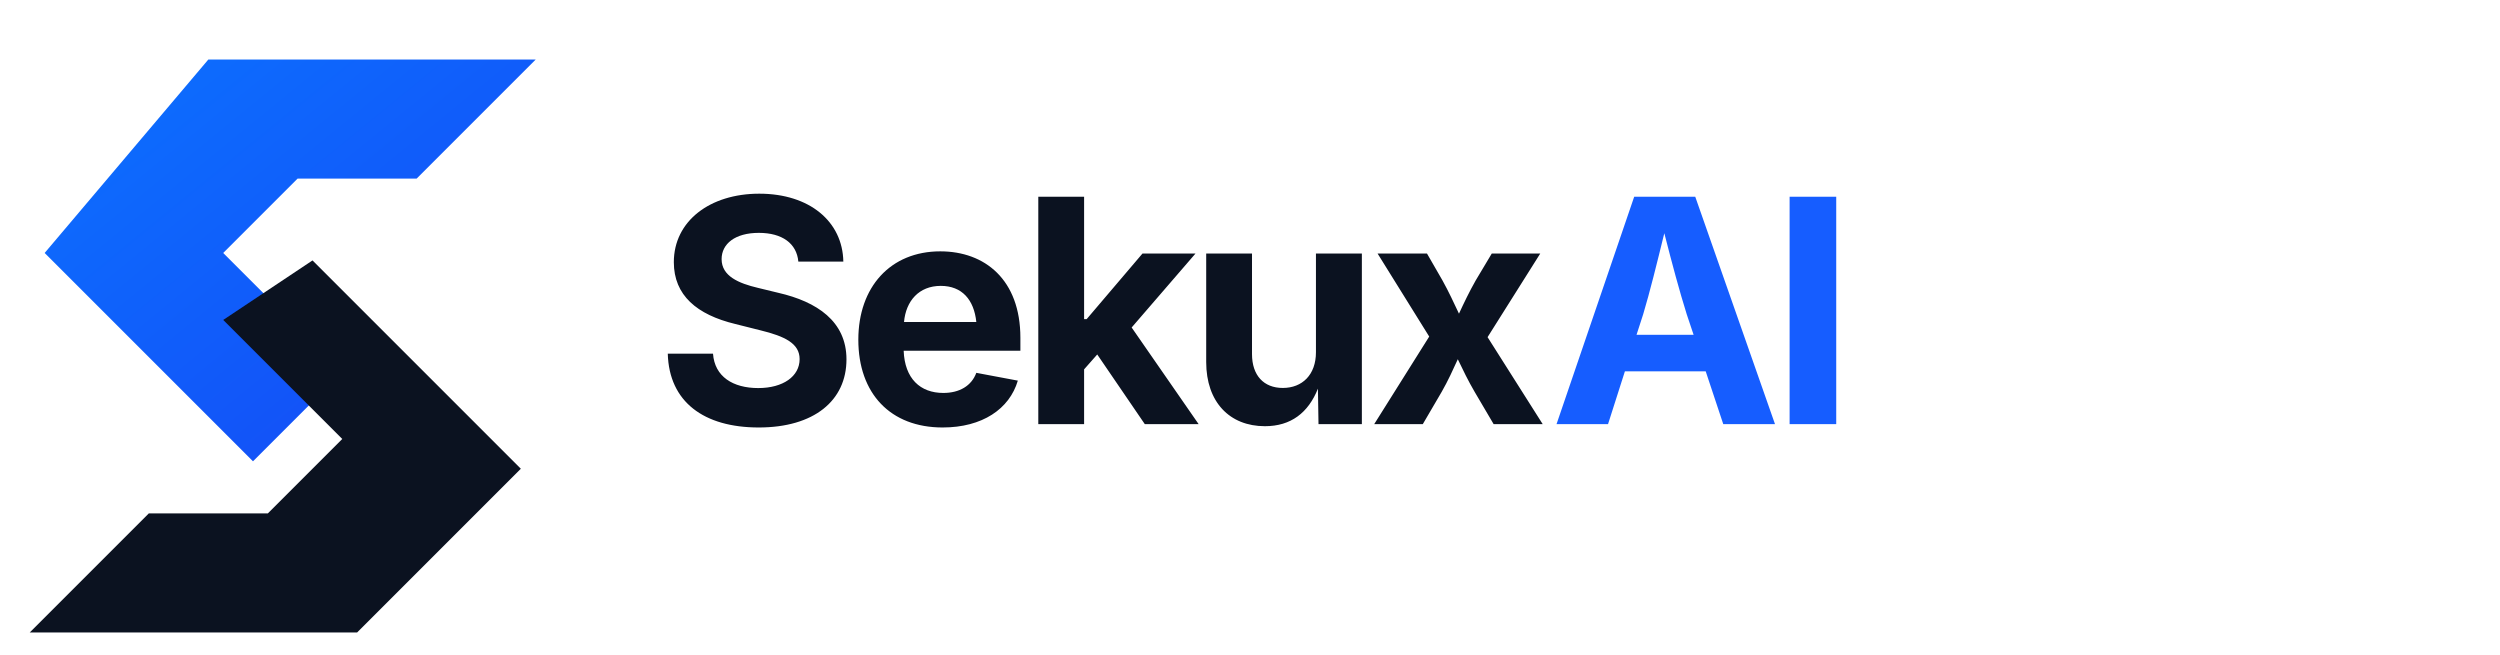
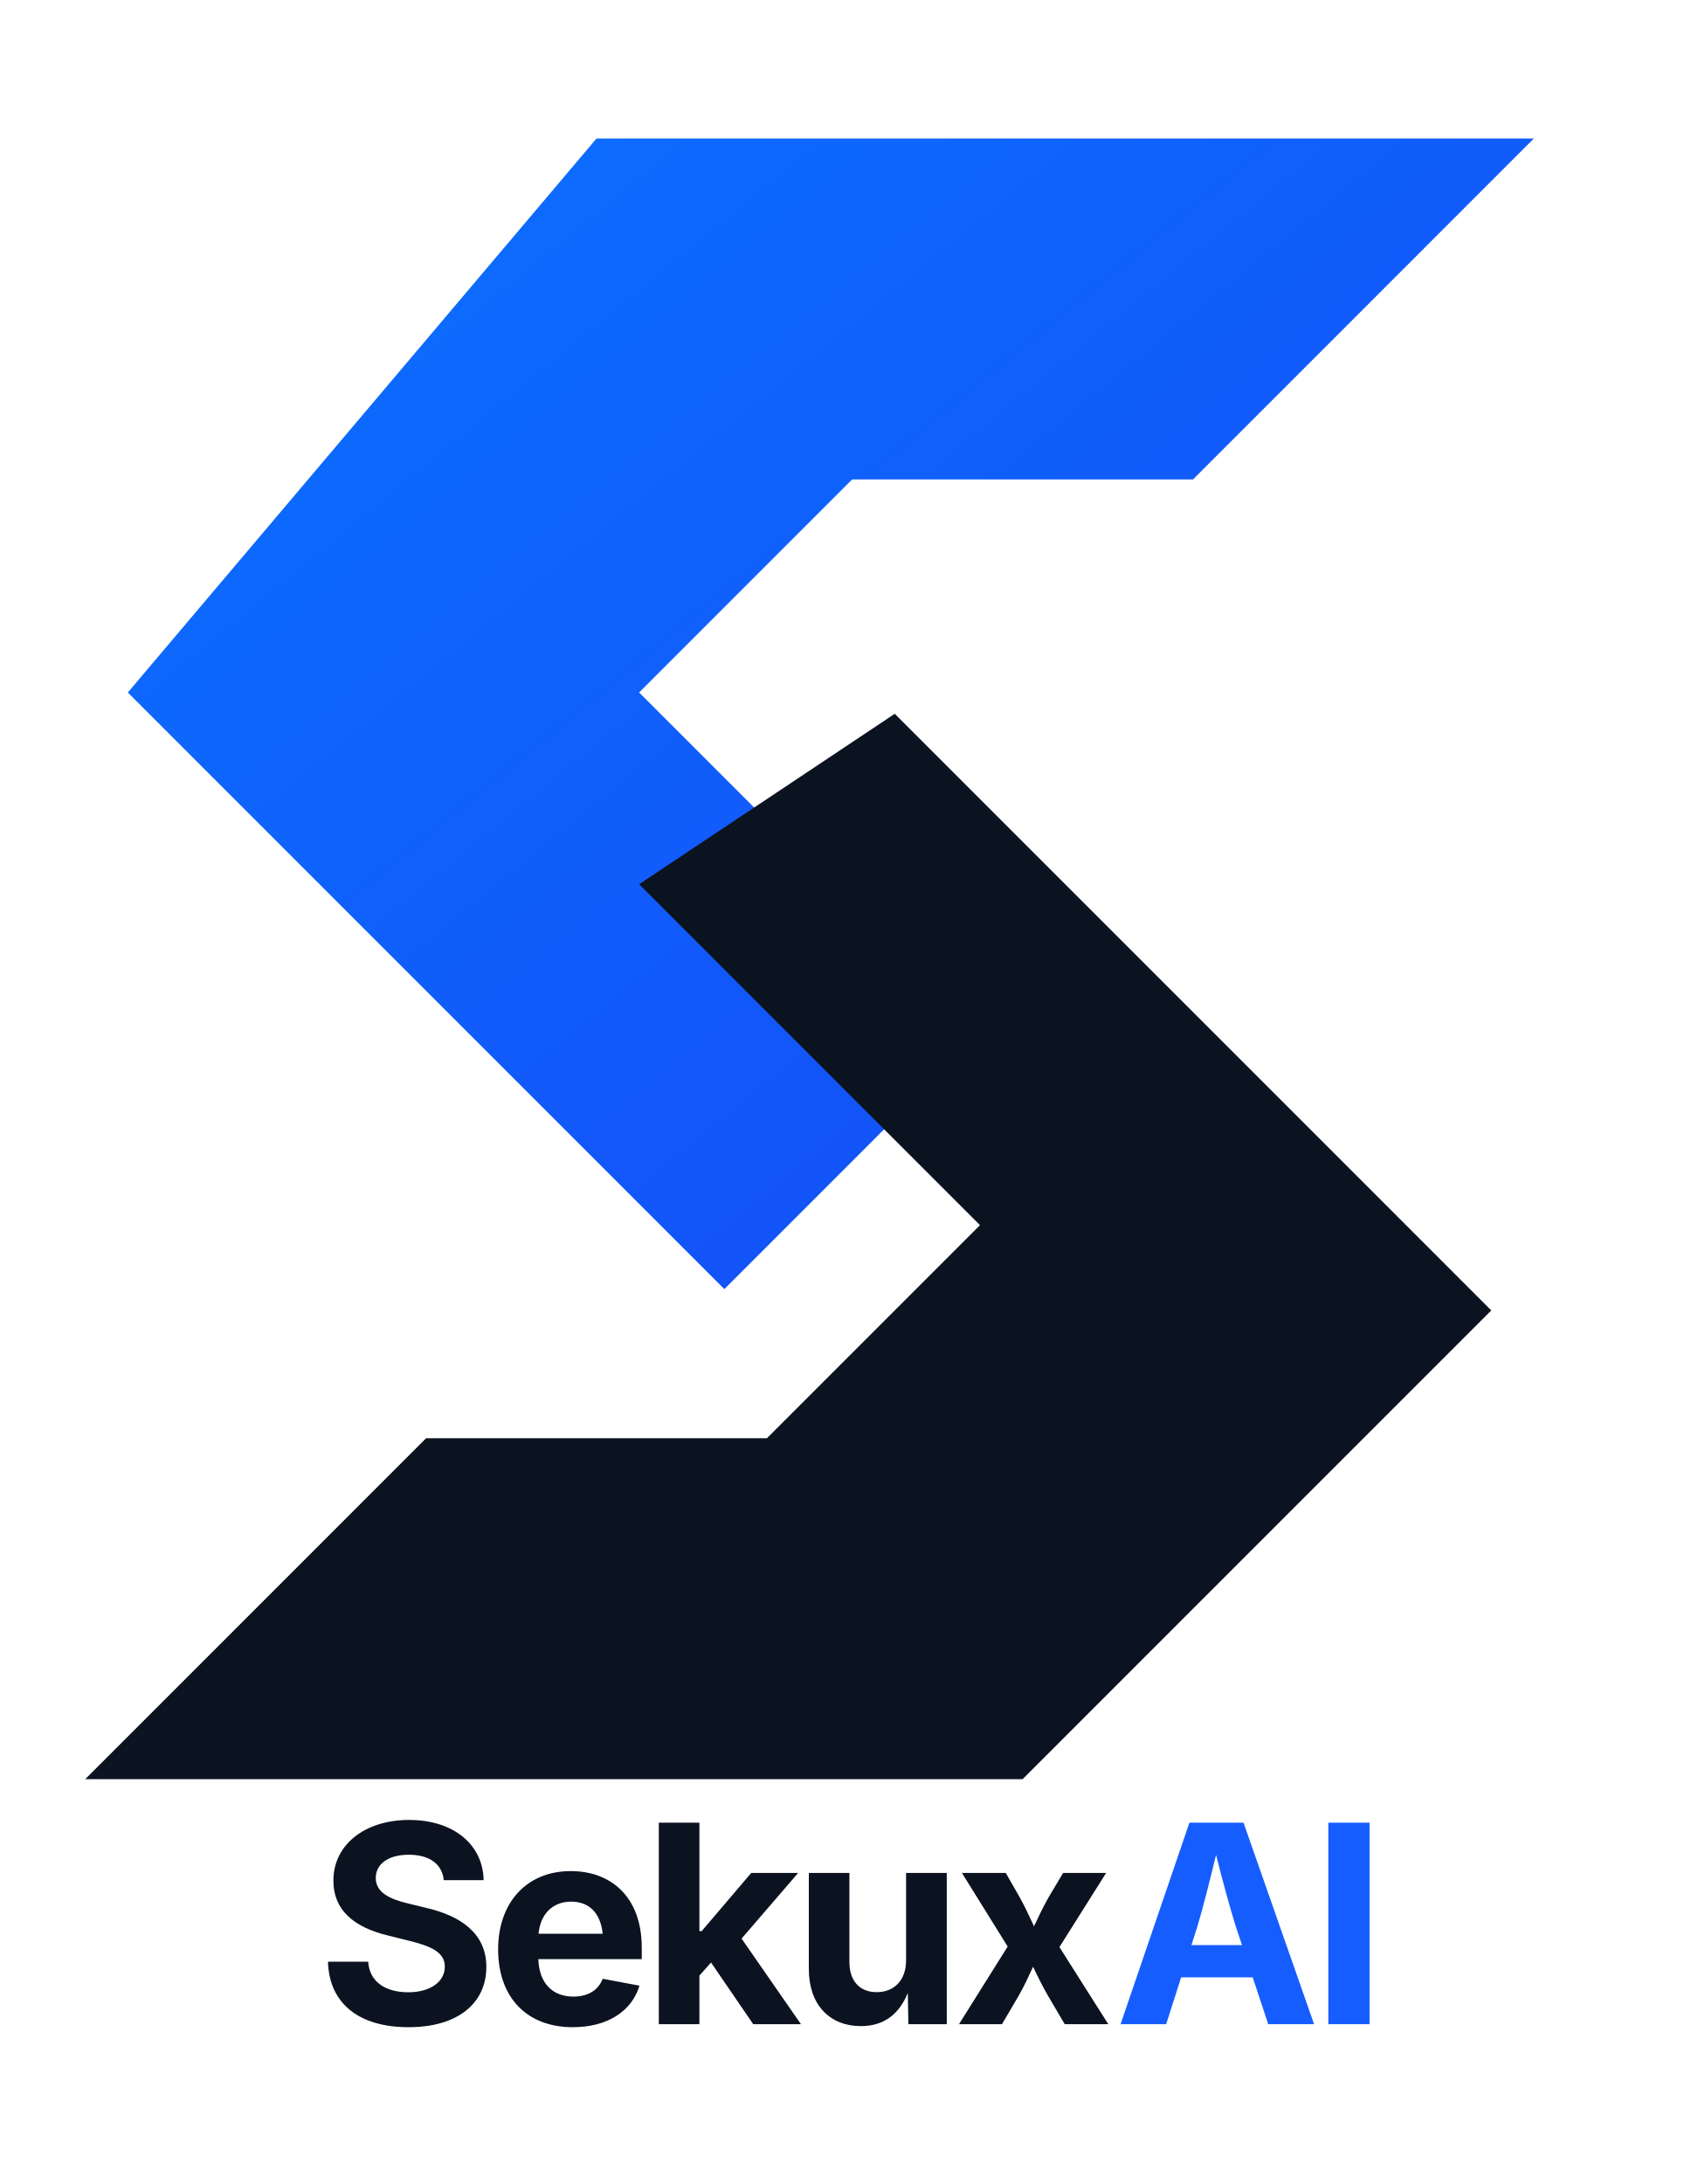
- <svg xmlns="http://www.w3.org/2000/svg" viewBox="0 0 336 88" role="img" aria-labelledby="title">
+ <svg xmlns="http://www.w3.org/2000/svg" viewBox="0 0 640 820" role="img" aria-labelledby="title">
  <defs>
    <linearGradient id="sekux-blue" x1="0" y1="0" x2="1" y2="1">
      <stop offset="0" stop-color="#0B72FF" />
      <stop offset="1" stop-color="#1647F5" />
    </linearGradient>
  </defs>
-   <g transform="translate(4 4) scale(.125)">
+   <g transform="translate(32 20)">
    <path fill="url(#sekux-blue)" d="M192 32h352L416 160H288l-80 80 128 128-96 96L16 240z" />
    <path fill="#0B1220" d="m304 248 224 224-176 176H0l128-128h128l80-80-128-128z" />
  </g>
-   <text x="88" y="57" fill="#0B1220" font-family="Inter,Public Sans,Arial,sans-serif" font-size="42" font-weight="750" letter-spacing="-1.8">Sekux<tspan fill="#165DFF">AI</tspan>
+   <text x="320" y="760" text-anchor="middle" fill="#0B1220" font-family="Inter,Public Sans,Arial,sans-serif" font-size="104" font-weight="750" letter-spacing="-4">Sekux<tspan fill="#165DFF">AI</tspan>
  </text>
</svg>
